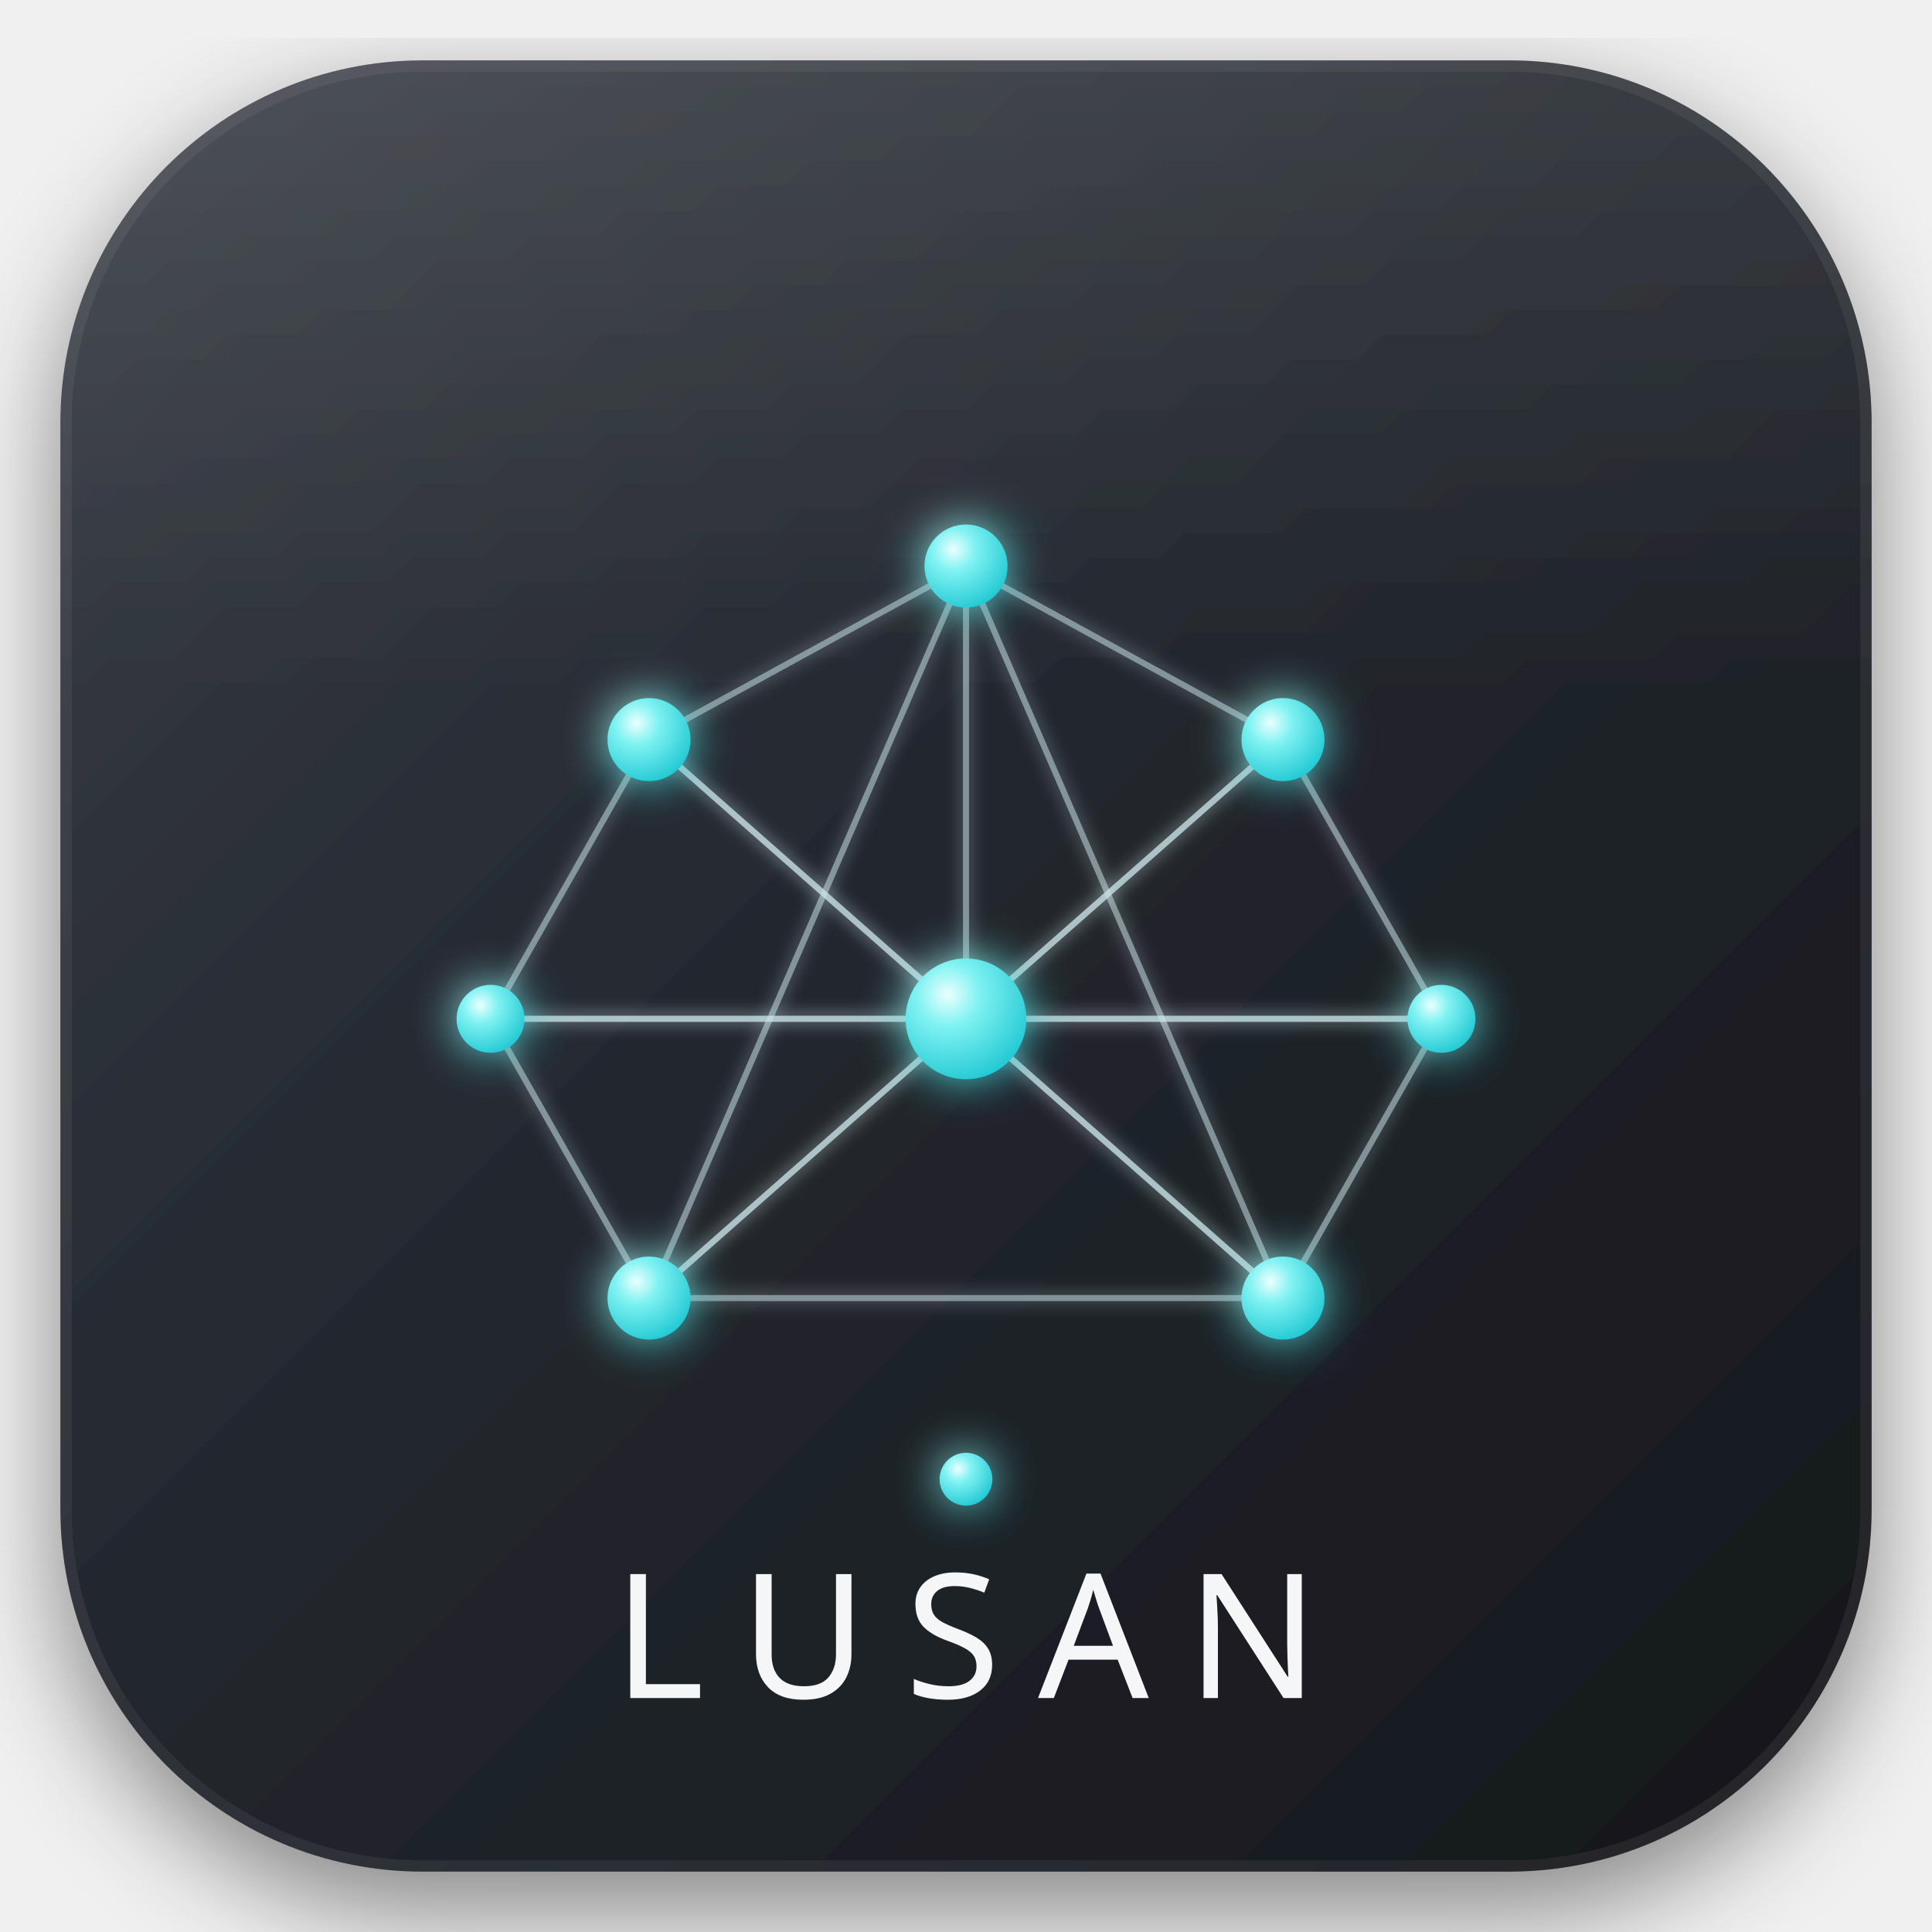
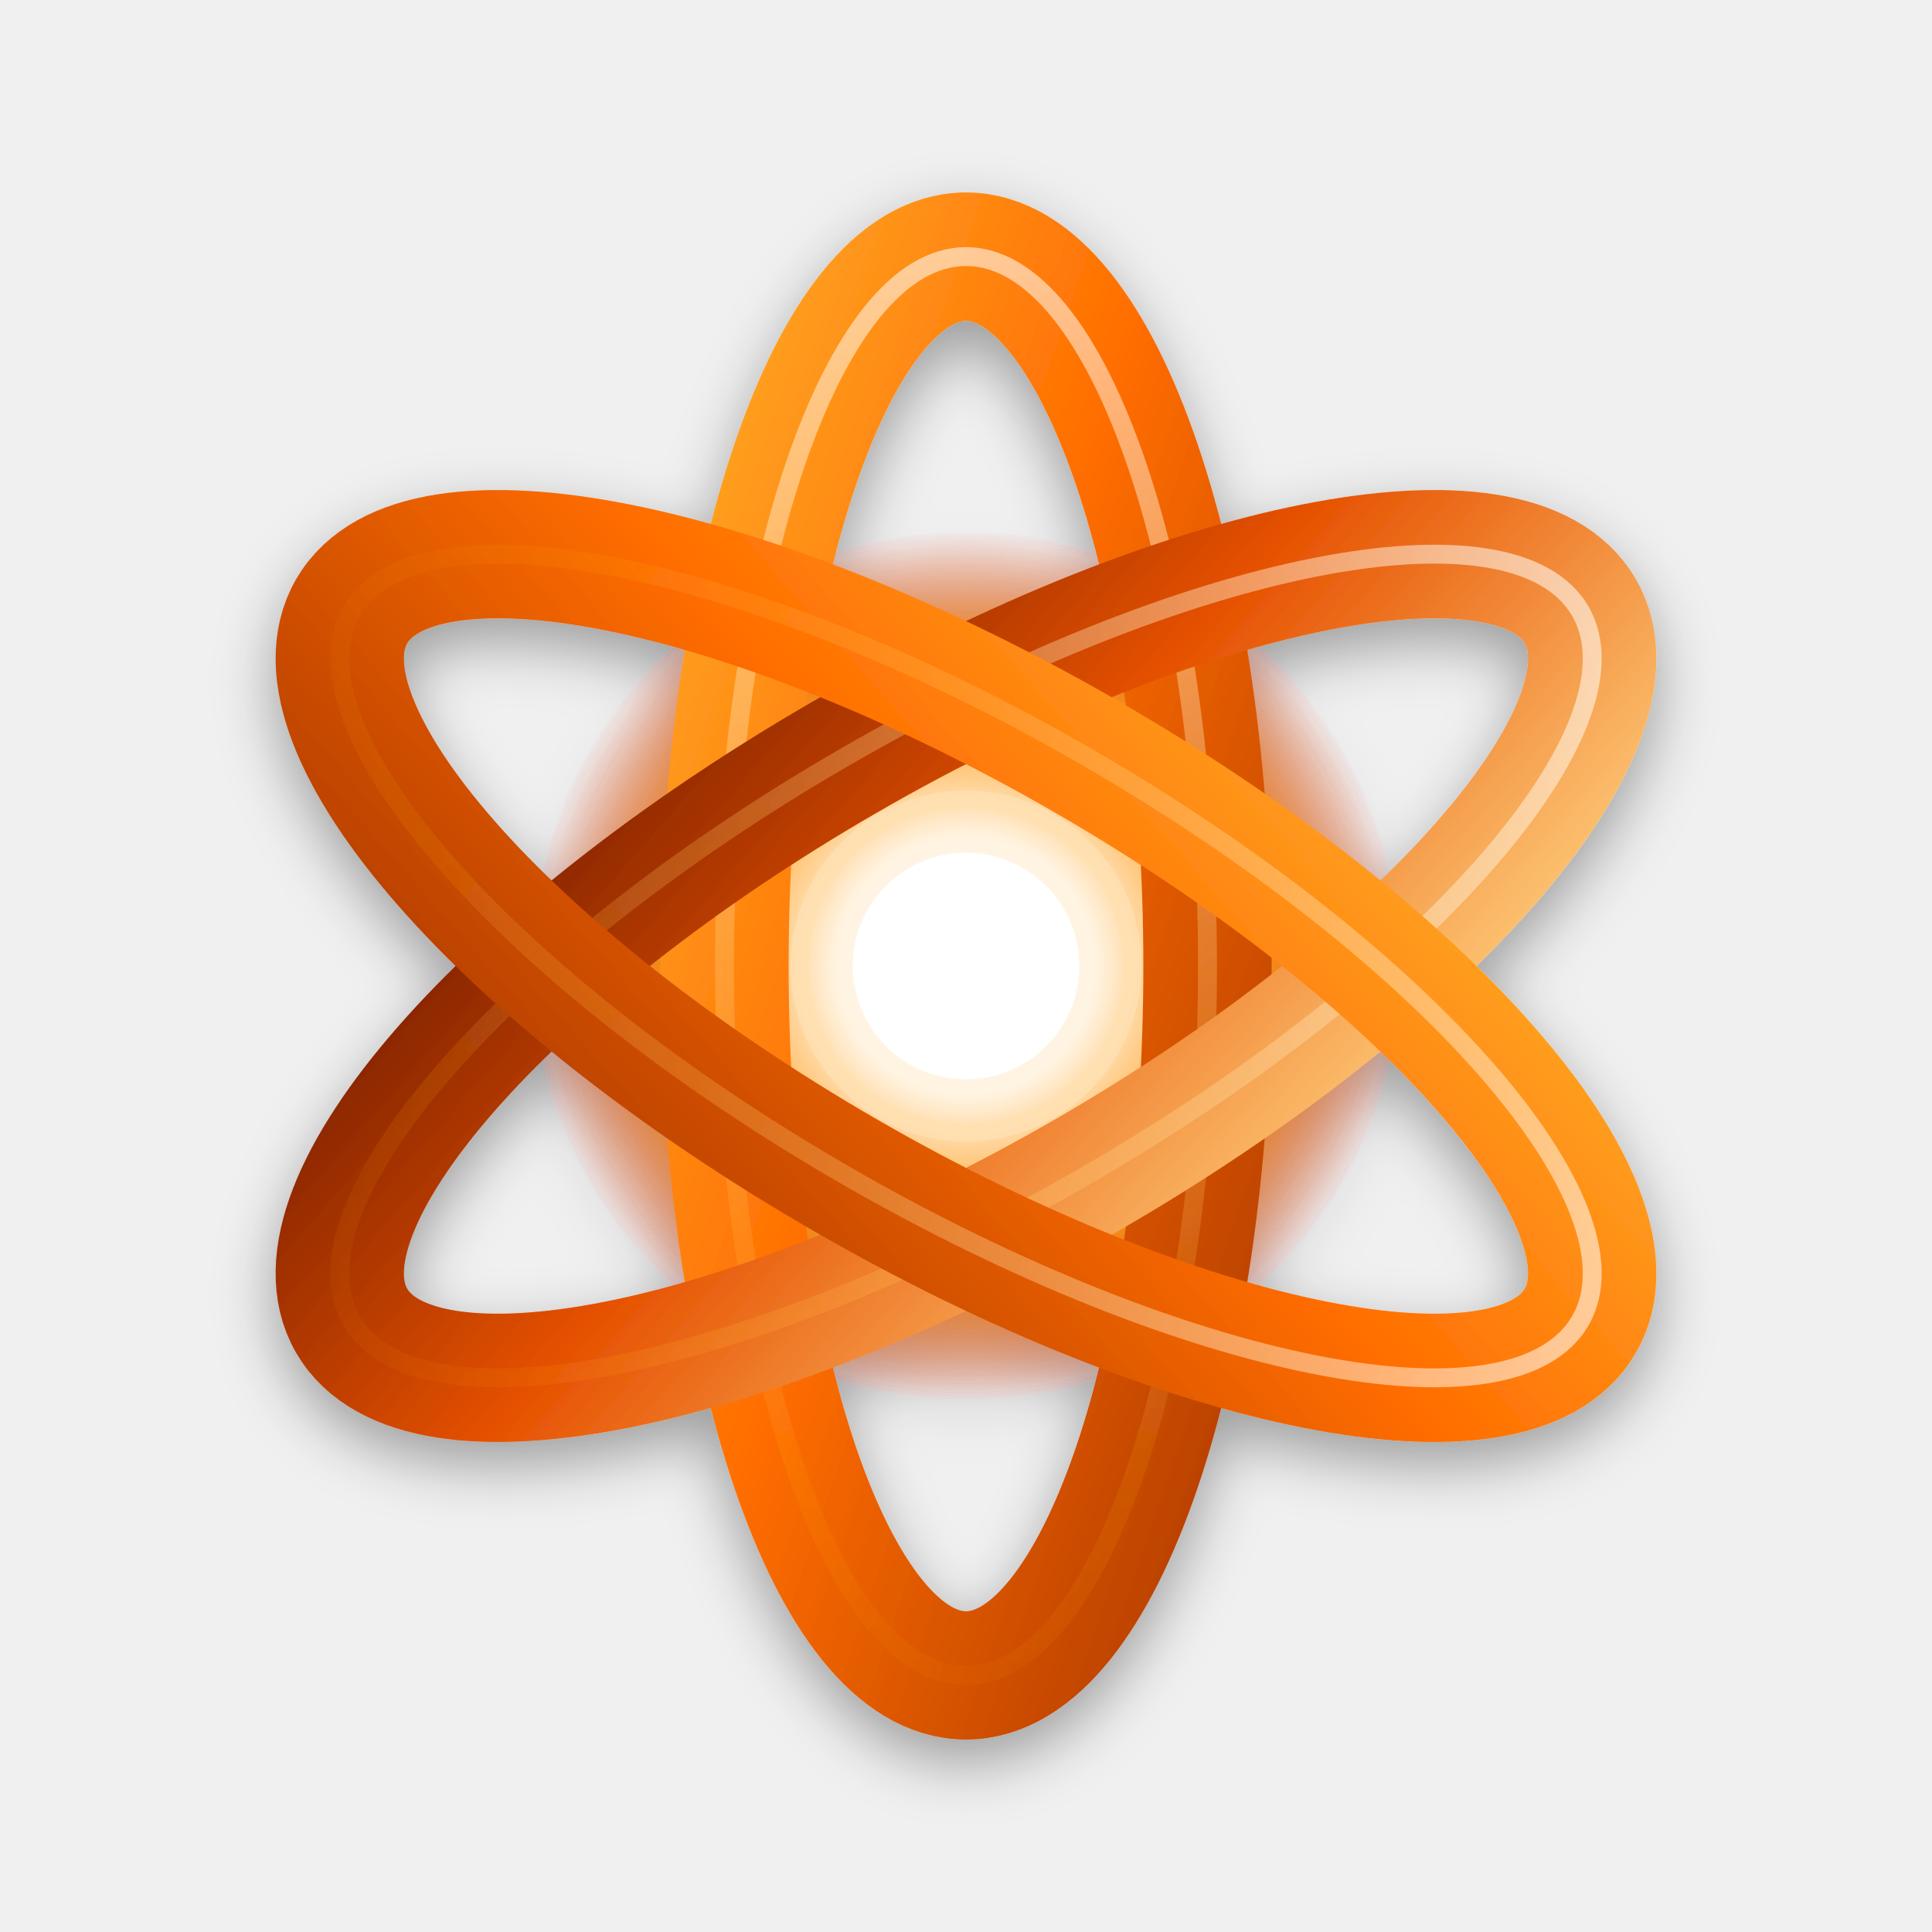
- <svg xmlns="http://www.w3.org/2000/svg" width="512" height="512" viewBox="0 0 512 512">
+ <svg xmlns="http://www.w3.org/2000/svg" viewBox="0 0 512 512" width="100%" height="100%">
  <defs>
-     <linearGradient id="bgGrad" x1="0%" y1="0%" x2="100%" y2="100%">
-       <stop offset="0%" stop-color="#3a3f47" />
-       <stop offset="45%" stop-color="#23272e" />
-       <stop offset="100%" stop-color="#15171b" />
+     <linearGradient id="orangeGrad1" x1="0%" y1="0%" x2="100%" y2="100%">
+       <stop offset="0%" stop-color="#FFA726" />
+       <stop offset="45%" stop-color="#FF6D00" />
+       <stop offset="100%" stop-color="#B23C00" />
    </linearGradient>
-     <linearGradient id="topSheen" x1="0%" y1="0%" x2="0%" y2="100%">
-       <stop offset="0%" stop-color="#ffffff" stop-opacity="0.10" />
-       <stop offset="35%" stop-color="#ffffff" stop-opacity="0" />
+     <linearGradient id="orangeGrad2" x1="100%" y1="0%" x2="0%" y2="100%">
+       <stop offset="0%" stop-color="#FFD180" />
+       <stop offset="55%" stop-color="#E65100" />
+       <stop offset="100%" stop-color="#7A1F00" />
    </linearGradient>
-     <radialGradient id="nodeGrad" cx="35%" cy="30%" r="75%">
-       <stop offset="0%" stop-color="#eafffe" />
-       <stop offset="35%" stop-color="#7ff2f2" />
-       <stop offset="100%" stop-color="#22c9d4" />
+     <linearGradient id="rimHighlight" x1="0%" y1="0%" x2="0%" y2="100%">
+       <stop offset="0%" stop-color="#FFFFFF" stop-opacity="0.8" />
+       <stop offset="100%" stop-color="#FF9E00" stop-opacity="0.1" />
+     </linearGradient>
+     <radialGradient id="centerWhiteLight" cx="50%" cy="50%" r="50%">
+       <stop offset="0%" stop-color="#FFFFFF" />
+       <stop offset="30%" stop-color="#FFF3E0" />
+       <stop offset="65%" stop-color="#FF9100" />
+       <stop offset="100%" stop-color="#DD2C00" stop-opacity="0" />
    </radialGradient>
-     <filter id="glow" x="-120%" y="-120%" width="340%" height="340%">
-       <feGaussianBlur stdDeviation="6" result="blur1" />
-       <feMerge>
-         <feMergeNode in="blur1" />
-         <feMergeNode in="SourceGraphic" />
-       </feMerge>
+     <filter id="iconShadow" x="-10%" y="-10%" width="120%" height="120%">
+       <feDropShadow dx="0" dy="6" stdDeviation="8" flood-color="#000000" flood-opacity="0.35" />
    </filter>
-     <filter id="softGlow" x="-120%" y="-120%" width="340%" height="340%">
-       <feGaussianBlur stdDeviation="2.2" result="blur2" />
-       <feMerge>
-         <feMergeNode in="blur2" />
-         <feMergeNode in="SourceGraphic" />
-       </feMerge>
-     </filter>
-     <filter id="tileShadow" x="-30%" y="-30%" width="160%" height="160%">
-       <feDropShadow dx="0" dy="10" stdDeviation="14" flood-color="#000000" flood-opacity="0.45" />
-     </filter>
-     <clipPath id="tileClip">
-       <rect x="16" y="16" width="480" height="480" rx="96" ry="96" />
-     </clipPath>
  </defs>
-   <g filter="url(#tileShadow)">
-     <rect x="16" y="16" width="480" height="480" rx="96" ry="96" fill="url(#bgGrad)" />
-     <rect x="16" y="16" width="480" height="480" rx="96" ry="96" fill="url(#topSheen)" />
-     <rect x="17.5" y="17.5" width="477" height="477" rx="94.5" ry="94.5" fill="none" stroke="#ffffff" stroke-opacity="0.06" stroke-width="3" />
-   </g>
-   <g clip-path="url(#tileClip)">
-     <g stroke="#cfe9ec" stroke-opacity="0.5" stroke-width="1.6" filter="url(#softGlow)">
-       <line x1="256" y1="150" x2="172" y2="196" />
-       <line x1="256" y1="150" x2="340" y2="196" />
-       <line x1="172" y1="196" x2="130" y2="270" />
-       <line x1="340" y1="196" x2="382" y2="270" />
-       <line x1="130" y1="270" x2="172" y2="344" />
-       <line x1="382" y1="270" x2="340" y2="344" />
-       <line x1="172" y1="344" x2="340" y2="344" />
-       <line x1="172" y1="196" x2="340" y2="344" />
-       <line x1="340" y1="196" x2="172" y2="344" />
-       <line x1="256" y1="150" x2="172" y2="344" />
-       <line x1="256" y1="150" x2="340" y2="344" />
-       <line x1="130" y1="270" x2="382" y2="270" />
-       <line x1="256" y1="270" x2="256" y2="150" />
-       <line x1="256" y1="270" x2="172" y2="196" />
-       <line x1="256" y1="270" x2="340" y2="196" />
-       <line x1="256" y1="270" x2="130" y2="270" />
-       <line x1="256" y1="270" x2="382" y2="270" />
-       <line x1="256" y1="270" x2="172" y2="344" />
-       <line x1="256" y1="270" x2="340" y2="344" />
+   <g filter="url(#iconShadow)">
+     <circle cx="256" cy="256" r="115" fill="url(#centerWhiteLight)" />
+     <g transform="rotate(0 256 256)">
+       <ellipse cx="256" cy="256" rx="64" ry="188" fill="none" stroke="url(#orangeGrad1)" stroke-width="34" />
+       <ellipse cx="256" cy="256" rx="64" ry="188" fill="none" stroke="url(#rimHighlight)" stroke-width="5" opacity="0.7" />
    </g>
-     <g filter="url(#glow)">
-       <circle cx="256" cy="150" r="11" fill="url(#nodeGrad)" />
-       <circle cx="172" cy="196" r="11" fill="url(#nodeGrad)" />
-       <circle cx="340" cy="196" r="11" fill="url(#nodeGrad)" />
-       <circle cx="130" cy="270" r="9" fill="url(#nodeGrad)" />
-       <circle cx="382" cy="270" r="9" fill="url(#nodeGrad)" />
-       <circle cx="172" cy="344" r="11" fill="url(#nodeGrad)" />
-       <circle cx="340" cy="344" r="11" fill="url(#nodeGrad)" />
-       <circle cx="256" cy="270" r="16" fill="url(#nodeGrad)" />
-       <circle cx="256" cy="392" r="7" fill="url(#nodeGrad)" />
+     <g transform="rotate(60 256 256)">
+       <ellipse cx="256" cy="256" rx="64" ry="188" fill="none" stroke="url(#orangeGrad2)" stroke-width="34" />
+       <ellipse cx="256" cy="256" rx="64" ry="188" fill="none" stroke="url(#rimHighlight)" stroke-width="5" opacity="0.7" />
    </g>
-     <text x="256" y="450" text-anchor="middle" font-family="'Futura','Century Gothic','Trebuchet MS',sans-serif" font-size="46" letter-spacing="10" fill="#f4f6f7">LUSAN</text>
+     <g transform="rotate(120 256 256)">
+       <ellipse cx="256" cy="256" rx="64" ry="188" fill="none" stroke="url(#orangeGrad1)" stroke-width="34" />
+       <ellipse cx="256" cy="256" rx="64" ry="188" fill="none" stroke="url(#rimHighlight)" stroke-width="5" opacity="0.7" />
+     </g>
+     <circle cx="256" cy="256" r="30" fill="#FFFFFF" />
+     <circle cx="256" cy="256" r="44" fill="none" stroke="#FFE0B2" stroke-width="5" opacity="0.85" />
  </g>
</svg>
